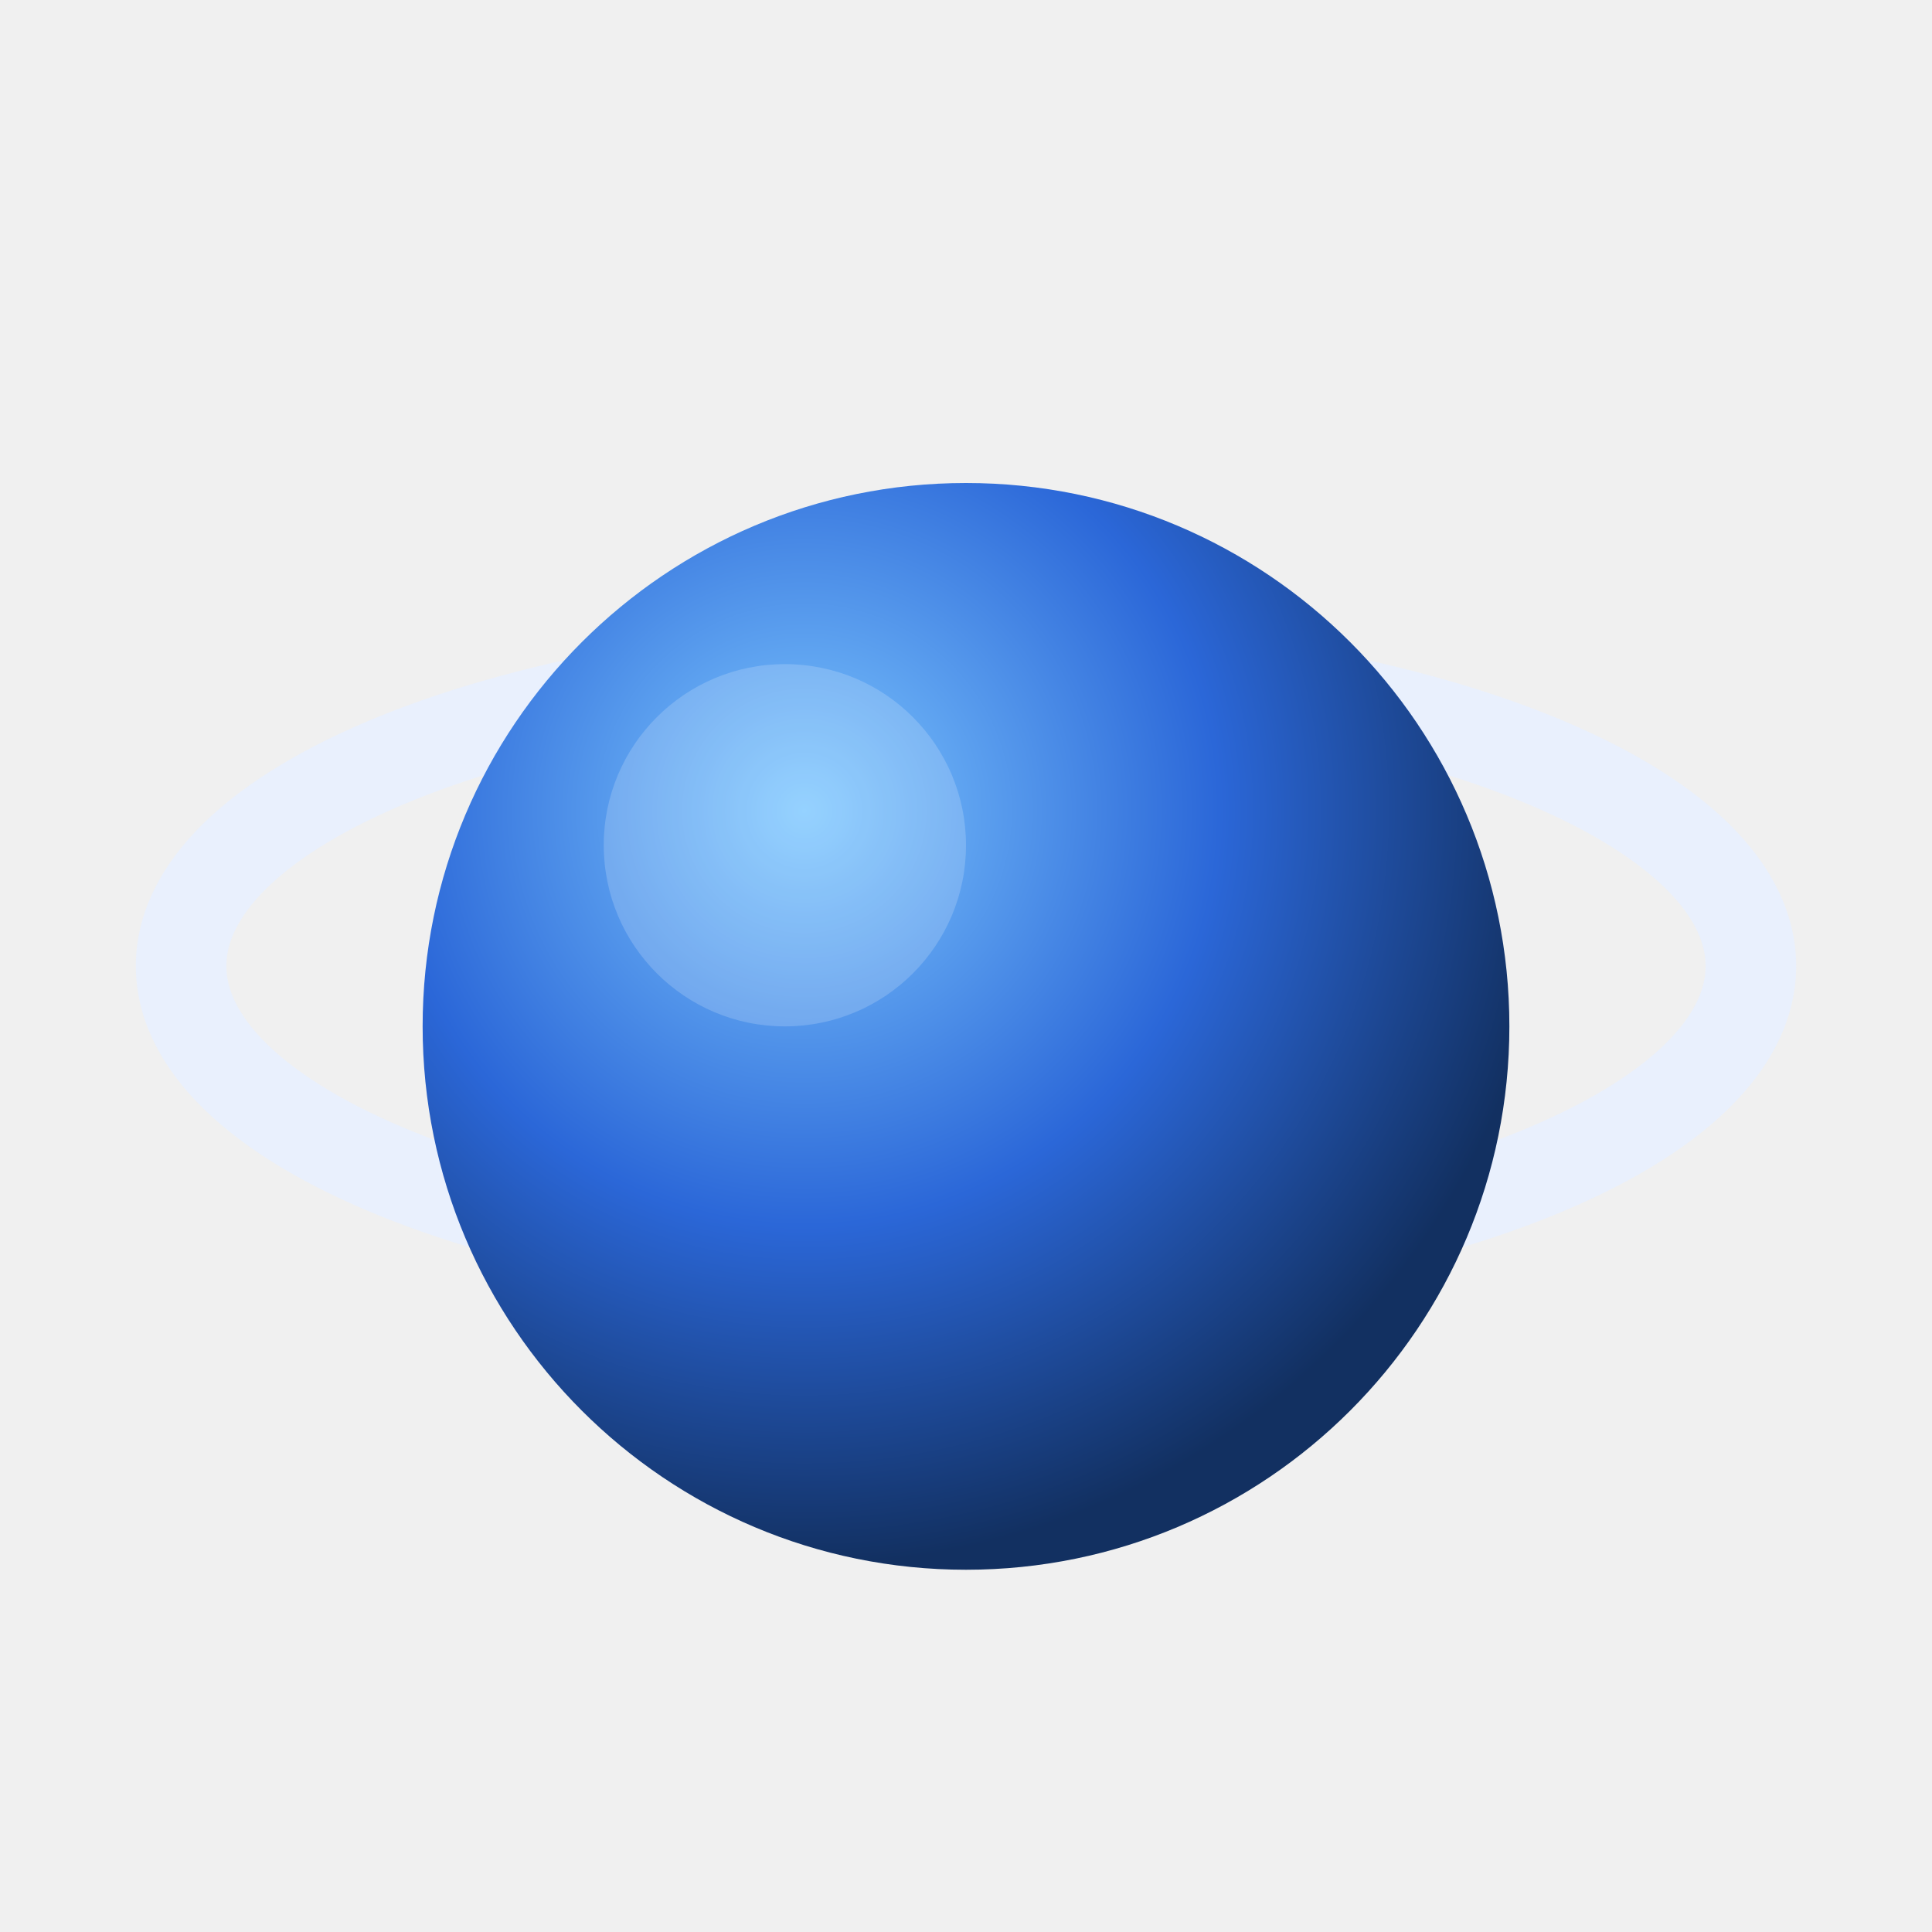
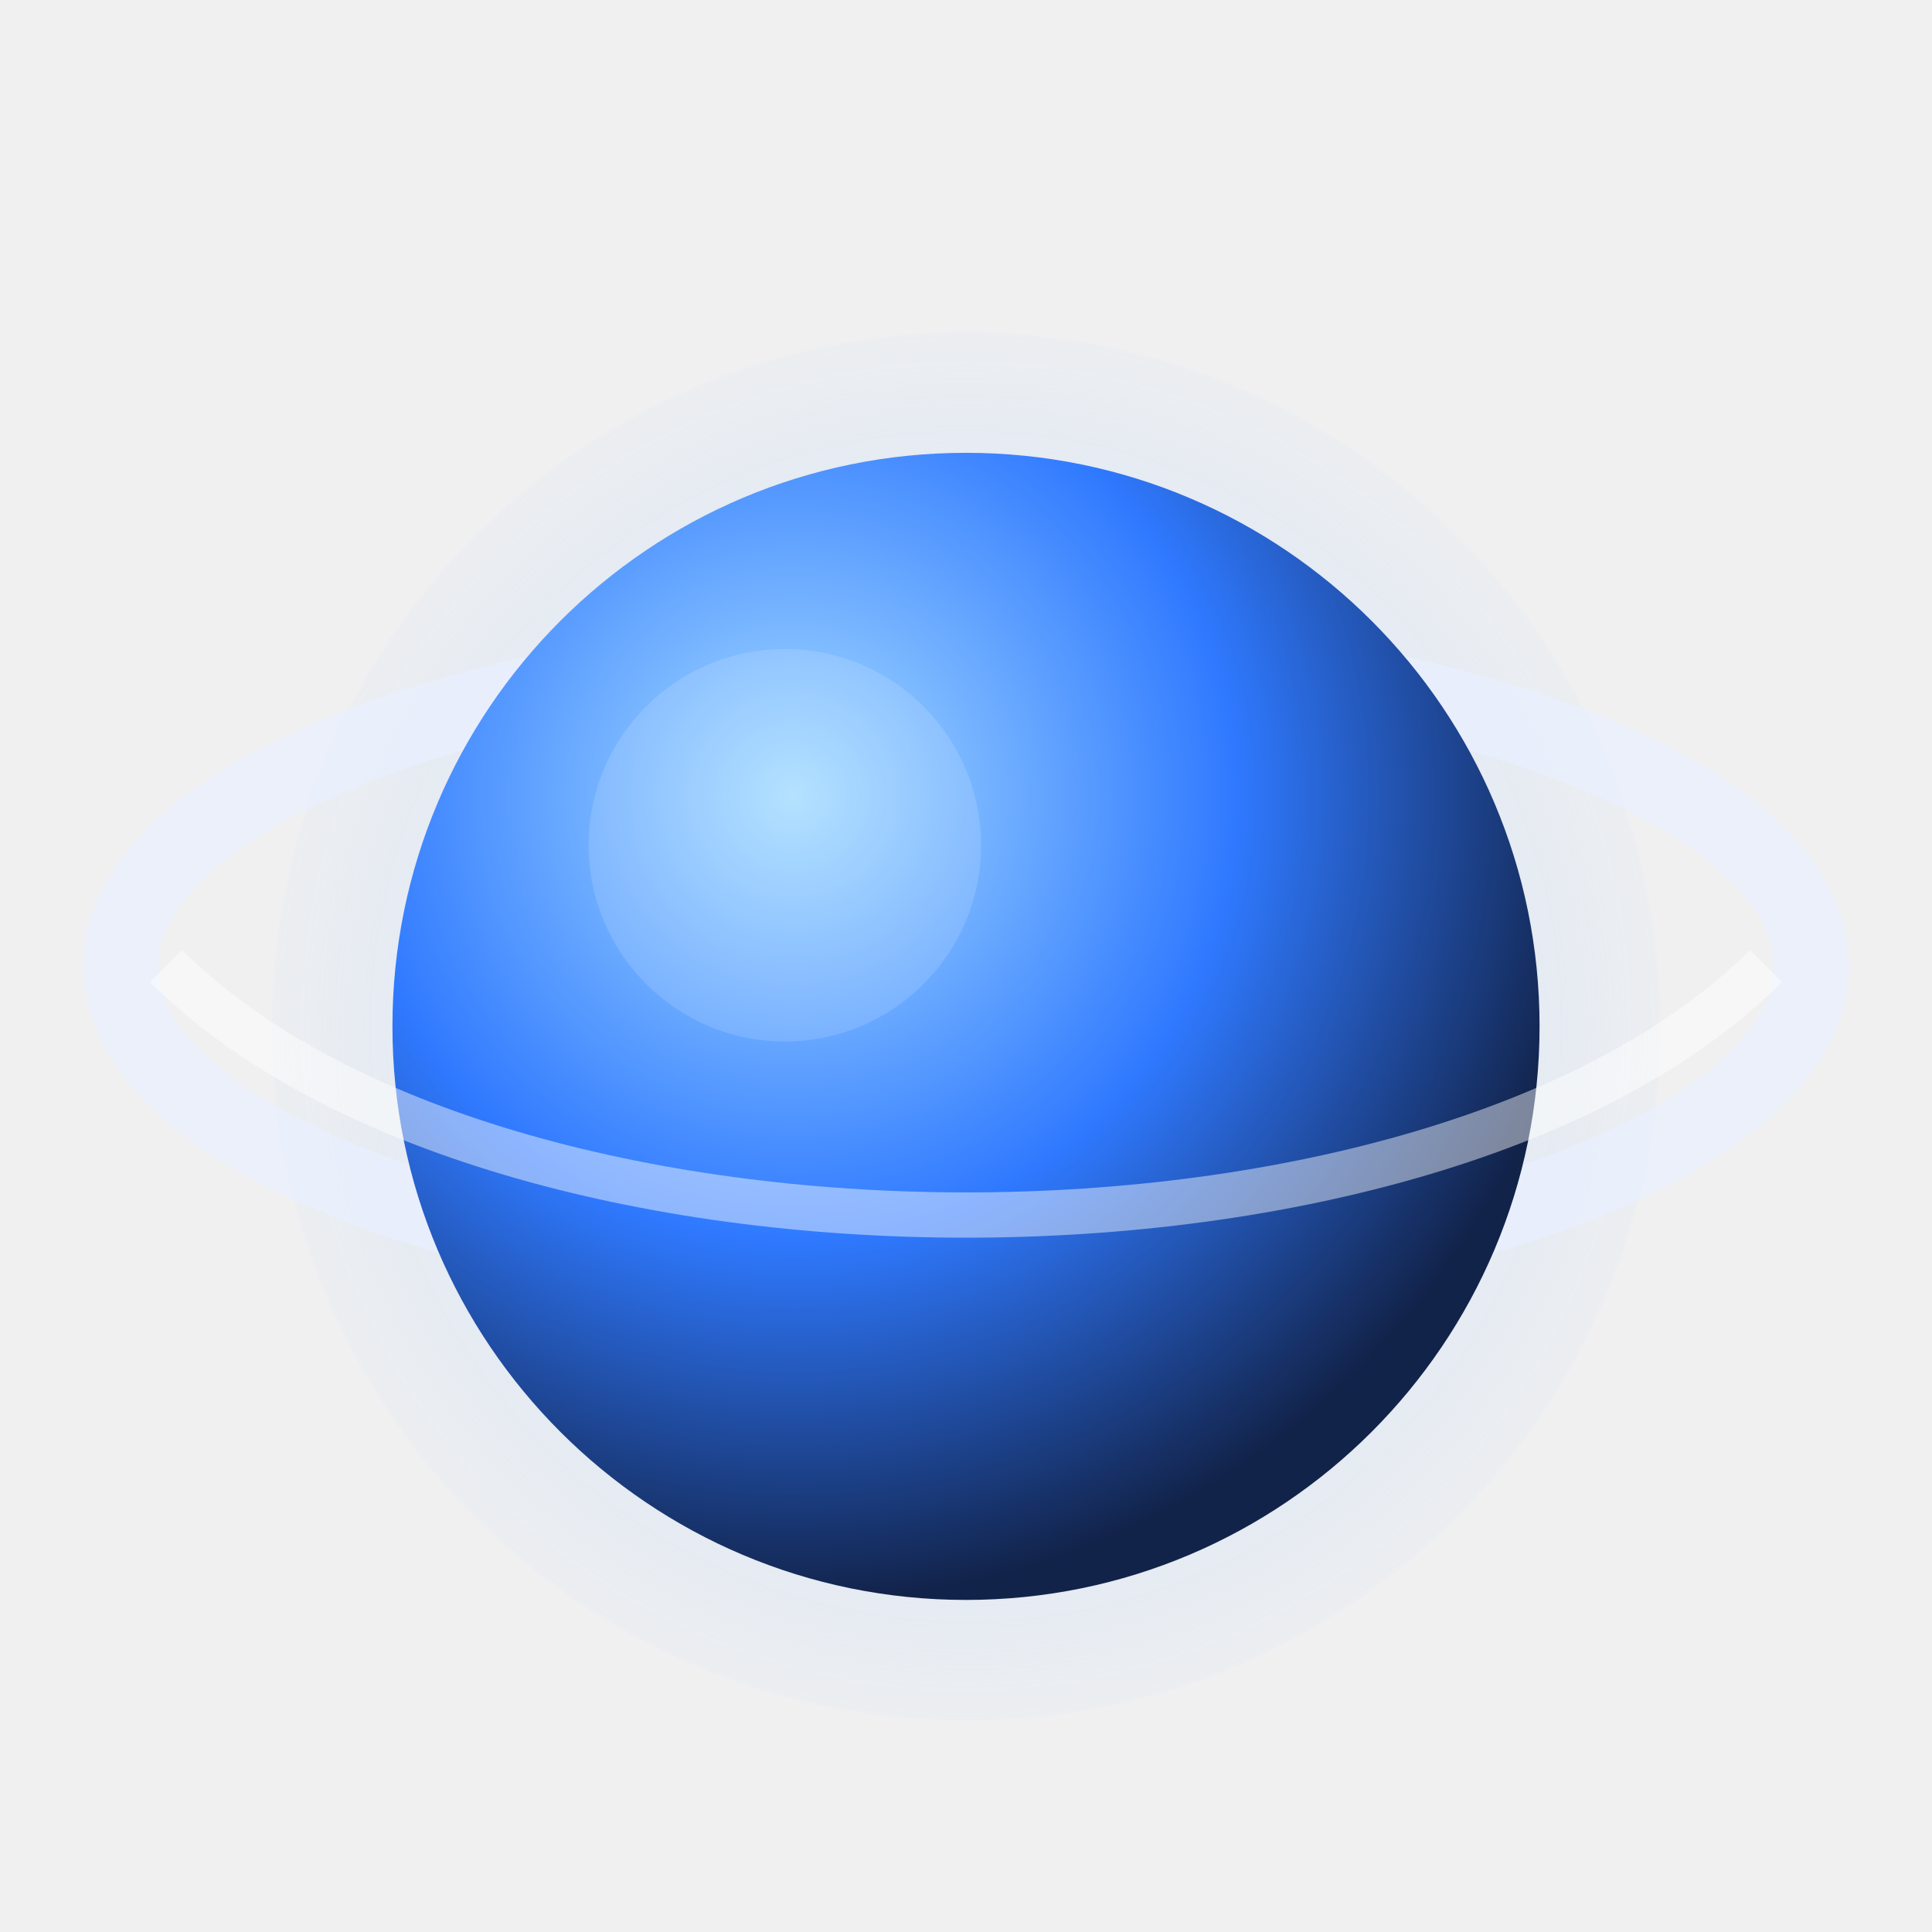
- <svg xmlns="http://www.w3.org/2000/svg" width="64" height="64" viewBox="0 0 64 64">
+ <svg xmlns="http://www.w3.org/2000/svg" width="256" height="256" viewBox="0 0 256 256">
  <defs>
-     <radialGradient id="g" cx="35%" cy="30%" r="70%">
-       <stop offset="0%" stop-color="#7ec8ff" />
-       <stop offset="55%" stop-color="#2b67d8" />
-       <stop offset="100%" stop-color="#123061" />
+     <radialGradient id="p" cx="35%" cy="30%" r="70%">
+       <stop offset="0%" stop-color="#a8ddff" />
+       <stop offset="55%" stop-color="#2f79ff" />
+       <stop offset="100%" stop-color="#12234a" />
+     </radialGradient>
+     <radialGradient id="glow" cx="50%" cy="50%" r="55%">
+       <stop offset="0%" stop-color="#ffffff" stop-opacity="0.0" />
+       <stop offset="65%" stop-color="#b8d6ff" stop-opacity="0.25" />
+       <stop offset="100%" stop-color="#b8d6ff" stop-opacity="0" />
    </radialGradient>
  </defs>
-   <rect width="64" height="64" fill="none" />
-   <ellipse cx="32" cy="32" rx="26" ry="10" fill="none" stroke="#e8f0ff" stroke-opacity="0.85" stroke-width="3" />
-   <circle cx="32" cy="34" r="18" fill="url(#g)" />
-   <circle cx="26" cy="28" r="6" fill="#ffffff" fill-opacity="0.18" />
+   <rect width="256" height="256" fill="none" />
+   <circle cx="128" cy="136" r="92" fill="url(#glow)" />
+   <ellipse cx="128" cy="128" rx="112" ry="42" fill="none" stroke="#e8f0ff" stroke-opacity="0.70" stroke-width="10" />
+   <circle cx="128" cy="136" r="76" fill="url(#p)" />
+   <path d="M 22 128 C 66 172, 190 172, 234 128" fill="none" stroke="#ffffff" stroke-opacity="0.45" stroke-width="6" />
+   <circle cx="104" cy="112" r="26" fill="#ffffff" fill-opacity="0.14" />
</svg>
